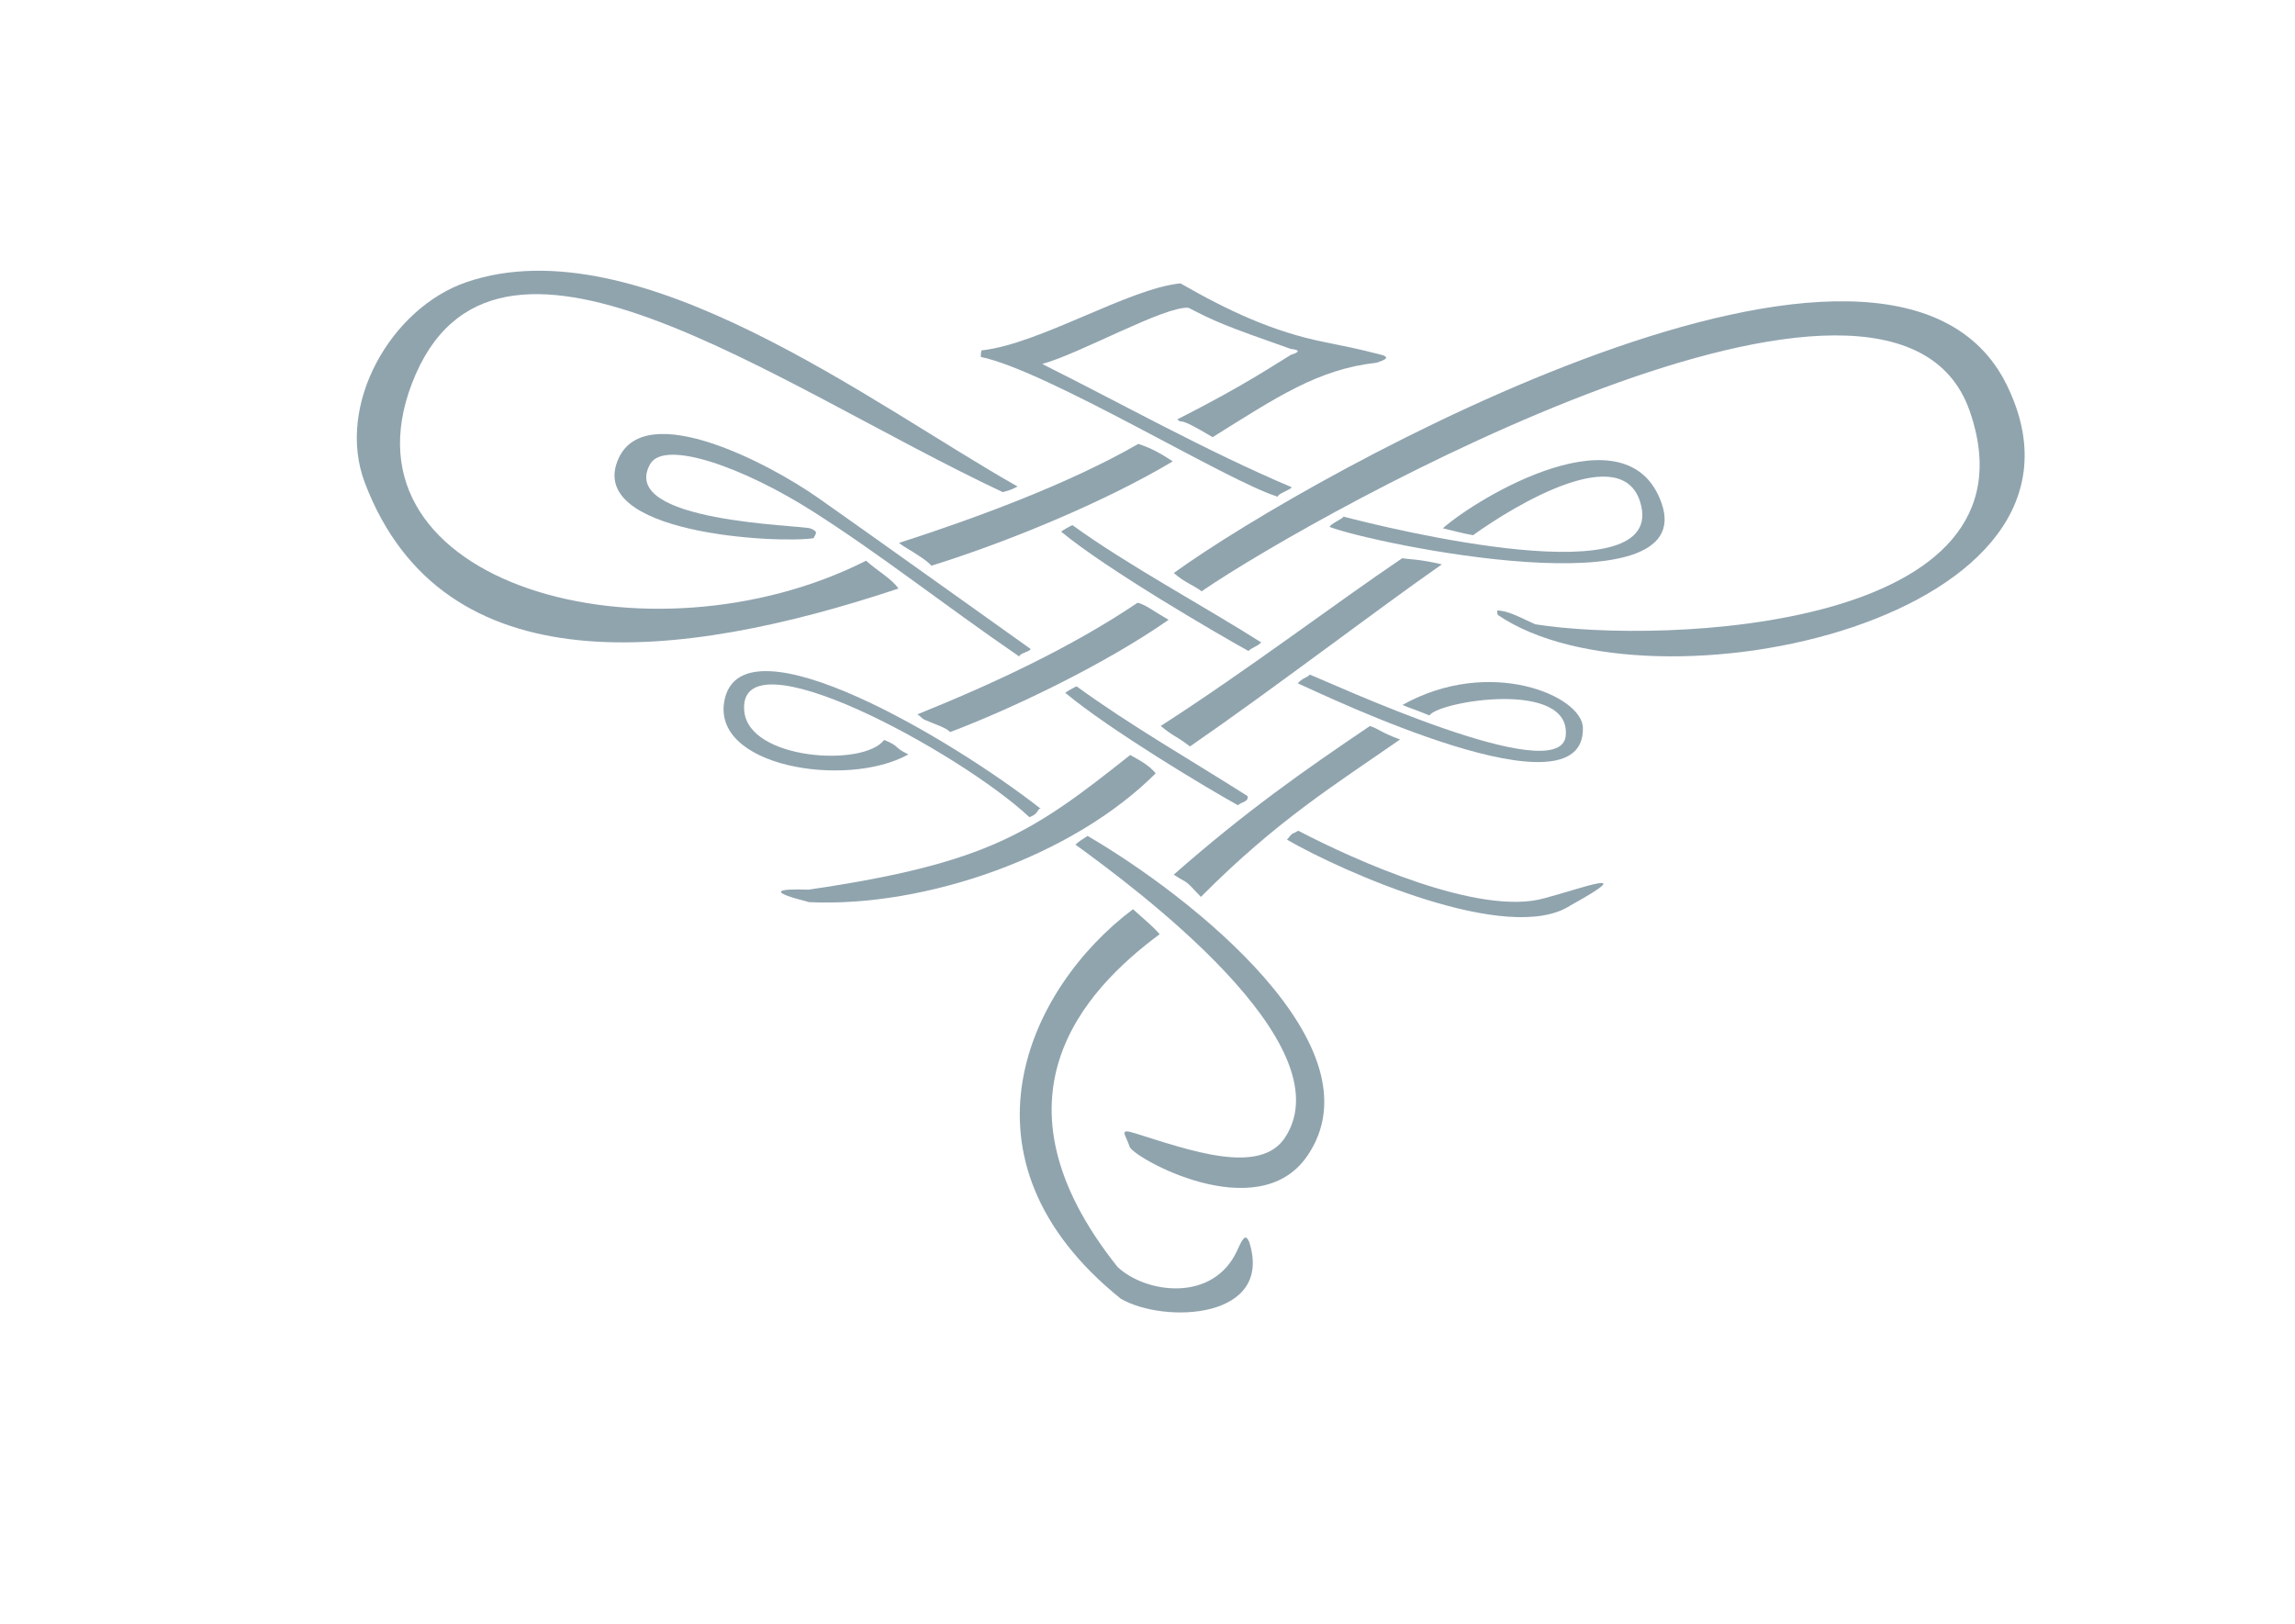
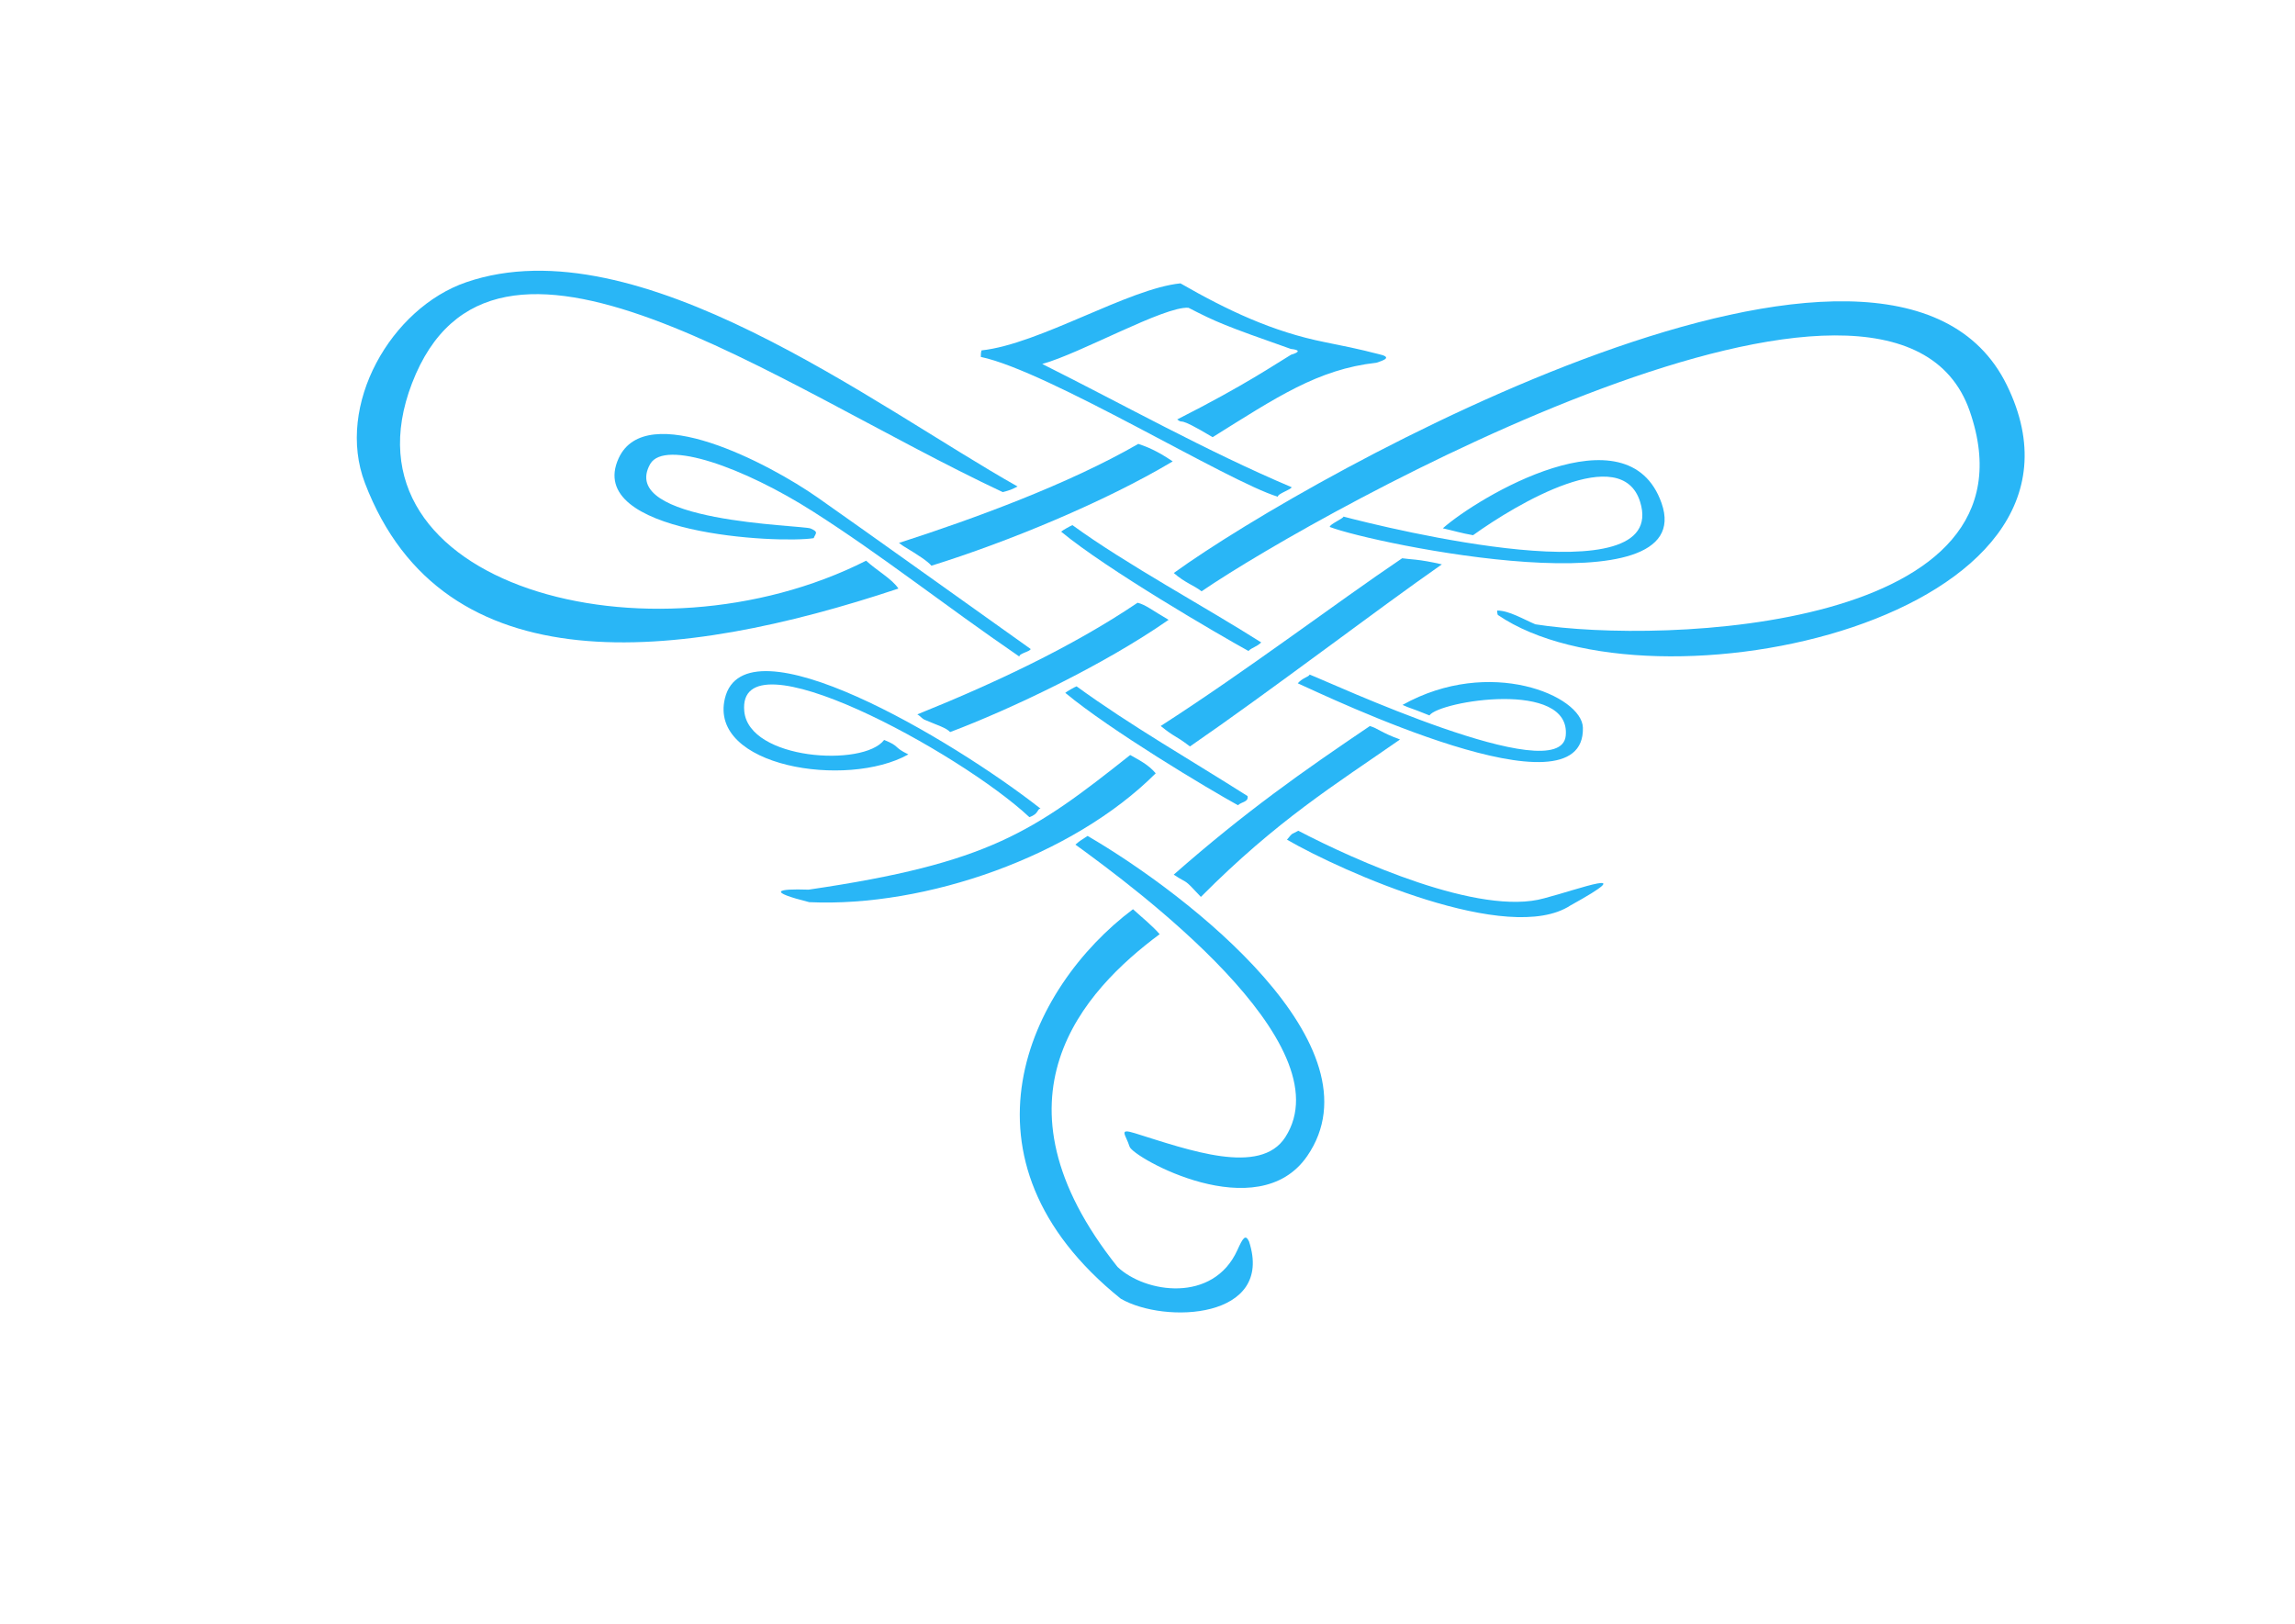
<svg xmlns="http://www.w3.org/2000/svg" xml:space="preserve" width="9.016in" height="6.378in" viewBox="0 0 9015.75 6377.95">
  <defs>
    <style type="text/css">
   
-     .fi0 {fill:#90a4ae}
-     .fi1 {fill:#90a4ae}
+     .fi0 {fill:#29b6f6}
+     .fi1 {fill:#29b6f6}
   
  </style>
  </defs>
  <g>
    <g>
      <path class="fi0" d="M4403.03 5101.94c-680.52,-547.421 -364.819,-1220.72 47.854,-1530.21 44.724,40.661 72.453,61.634 104.776,98.067 -297.835,221.5 -693.508,644.504 -165.669,1306.96 109.063,103.512 376.181,143.165 470.882,-65.807 21.091,-46.535 31.669,-64.772 45.925,-33.815 99.555,304.512 -330.091,324.799 -503.768,224.803z" />
      <path class="fi0" d="M4437.53 4504.59c-14.732,-47.106 -45.846,-73.713 21.315,-52.764 211.874,66.079 491.685,168.386 590.26,15.65 237.587,-368.079 -592.638,-981.335 -824.512,-1149.57 19.154,-16.106 23.701,-18.449 47.996,-34.055 401.866,234.106 1159.13,827.335 862.551,1257.74 -194.366,282.051 -684.421,5.165 -697.61,-36.996z" />
      <path class="fi0" d="M5055.82 3298.59c24.602,-30.902 18.216,-19.815 44.358,-35.177 221.161,115.496 712.787,337.217 966.087,265.374 133.598,-34.626 388.071,-129.594 102.787,28.374 -241.315,157.382 -892.906,-131.461 -1113.23,-258.571z" />
      <path class="fi0" d="M3178.98 3544.03c-165.382,-41.638 -129.177,-53.413 -2.461,-49.146 709.169,-103.776 882.945,-227.197 1263.4,-528.937 34.398,19.657 71.26,37.382 100.22,71.909 -326.106,326.102 -902.579,527.016 -1361.16,506.173z" />
      <path class="fi0" d="M4863.26 3163.28c-116.307,-64.075 -500.189,-293.516 -678.425,-441.512 4.917,-4.913 37.043,-23.122 44.417,-25.579 210.106,153.161 455.394,293.429 671.642,431.043 4.768,23.874 -23.898,22.311 -37.634,36.047z" />
      <path class="fi0" d="M4904.41 2557.25c-116.307,-64.079 -557.528,-320.697 -735.764,-468.689 4.917,-4.913 37.043,-23.122 44.417,-25.583 210.106,153.161 525.35,323.146 741.598,460.756 -18.787,17.996 -36.516,19.776 -50.252,33.516z" />
      <path class="fi0" d="M3473.32 2906.76c63.217,25.382 34.232,27.366 95.083,56.827 -241.697,135.433 -785.382,48.413 -720.697,-220.024 77.673,-322.358 890.957,159.465 1239.83,432.906 -14.551,1.606 -5.402,20.075 -43.583,33.701 -272.205,-254.756 -1151.37,-734.335 -1120.09,-415.626 18.713,190.654 468.098,219.835 549.453,112.217z" />
      <path class="fi0" d="M5615.47 2810.42c38.161,-56.626 557.232,-141.591 535.421,79.902 -20.953,212.732 -935.728,-214.496 -1006.07,-240.35 -2.937,9.169 -27.224,12.02 -46.61,34.303 117.323,52.244 1130.8,540.846 1120.09,173.894 -3.646,-124.933 -365.894,-280.496 -708.567,-89.039 34.862,15.811 24.067,8.13 105.74,41.291z" />
      <path class="fi0" d="M7738.04 1615.05c-298.748,-859.85 -2546.93,386.189 -3017.73,707.854 -29.905,-23.5 -65.913,-33.748 -109.138,-71.925 548.11,-396.331 2821.17,-1659.43 3272.6,-738.173 450.476,919.291 -1397.43,1314.89 -1999.7,902.819 -2.457,-7.37 -2.457,-12.287 -2.457,-17.205 46.693,0 103.213,34.406 149.898,54.063 500.807,79.071 2005.28,22.417 1706.52,-837.433z" />
      <path class="fi0" d="M3184.45 2076.13c32.516,14.059 19.878,18.276 11.957,37.941 -135.37,21.913 -903.409,-15.201 -766.024,-314.13 107.634,-234.201 591.835,21.673 781.276,154.276 189.441,132.606 631.02,448.957 837.031,595.157 0,9.831 -46.567,17.661 -44.11,29.945 -305.272,-209.476 -538.461,-396.256 -810,-569.425 -271.543,-173.173 -581.996,-284.11 -639.823,-188.004 -132.697,230.992 597.177,240.185 629.693,254.24z" />
      <path class="fi0" d="M3402.47 2202.64c43.094,39.709 101.39,71.067 126.933,109.457 -865.094,288.185 -1788.48,390.661 -2095.83,-414.449 -116.854,-306.134 102.61,-687.724 398.327,-789.087 673.602,-230.902 1603.27,485.724 2165.45,802.52 -22.535,11.622 -28.646,14.484 -58.205,22.11 -899.413,-422.358 -2004.74,-1249.32 -2320.59,-427.677 -304.815,792.941 934.118,1126.87 1783.92,697.126z" />
      <path class="fi0" d="M5224.02 2070.11c-2.461,-9.831 53.721,-33.335 53.721,-40.709 172.315,45.276 1282.44,319.358 1165.52,-57.736 -73.13,-235.886 -482.949,6.15 -656.539,130.839 -50.579,-9.102 -69.665,-16.024 -118.63,-27.142 137.197,-121.445 726.815,-475.768 859.22,-99.028 149.406,425.142 -1131.4,160.26 -1303.29,93.776z" />
      <path class="fi0" d="M3531.37 2132.88c297.343,-95.839 667.61,-231.874 940.374,-389.142 31.878,10.689 71.937,25.811 135.15,68.803 -267.85,159.728 -648.051,316.39 -947.85,409.768 -15.276,-17.799 -47.839,-39.323 -110.606,-77.366 -7.713,-4.665 -8.429,-6.882 -17.067,-12.063z" />
      <path class="fi0" d="M3603.71 2806.24c289.811,-116.654 604.35,-262.291 865.295,-438.484 32.559,8.406 55.669,28.744 121.768,67.153 -255.866,178.295 -621.657,351.72 -858.252,440.913 -15.878,-17.067 -47.567,-25.827 -100.953,-48.547 -8.252,-3.516 -18.874,-16.476 -27.858,-21.035z" />
      <path class="fi0" d="M4610.89 3435.92c282.827,-248.594 509.665,-407.591 770.606,-583.783 32.528,9.535 42.043,24.941 118.449,52.791 -255.866,178.299 -481.524,316.071 -782.37,618.413 -72.906,-78.287 -45.528,-46.787 -106.685,-87.421z" />
      <path class="fi0" d="M4559.75 2851.93c340.961,-219.354 687.634,-482.717 948.579,-658.909 29.843,4.827 63.567,2.488 155.929,24 -255.87,178.299 -669.224,494.65 -989.504,715.248 -65.421,-49.39 -56.059,-32.614 -115.004,-80.339z" />
      <path class="fi1" d="M5020.08 1951.4c-2.701,-11.421 53.929,-28.89 53.929,-37.457 -335.772,-142.295 -657.937,-323.295 -979.65,-484.114 150.13,-41.311 480.358,-227.933 574.555,-220.783 109.626,56.394 140.646,69.74 402.043,161.701 35.74,3.681 36.465,12.256 0.72,22.843 -62.244,37.126 -176.957,117.173 -447.315,254.272 31.256,22.63 -12.153,-21.319 139.327,69.528 250.039,-155.799 412.807,-266.681 642.843,-292.382 33.984,-10.65 63.032,-22.37 8.118,-34.268 -32.024,-6.933 -41.11,-13.02 -209.685,-46.528 -205.752,-40.906 -383.591,-125.413 -567.618,-231.075 -204.441,20.295 -553.791,238.941 -781.516,263.323 -2.709,8.567 -2.709,17.13 -2.709,25.705 265.484,55.559 970.055,489.575 1166.96,549.236z" />
    </g>
  </g>
</svg>
